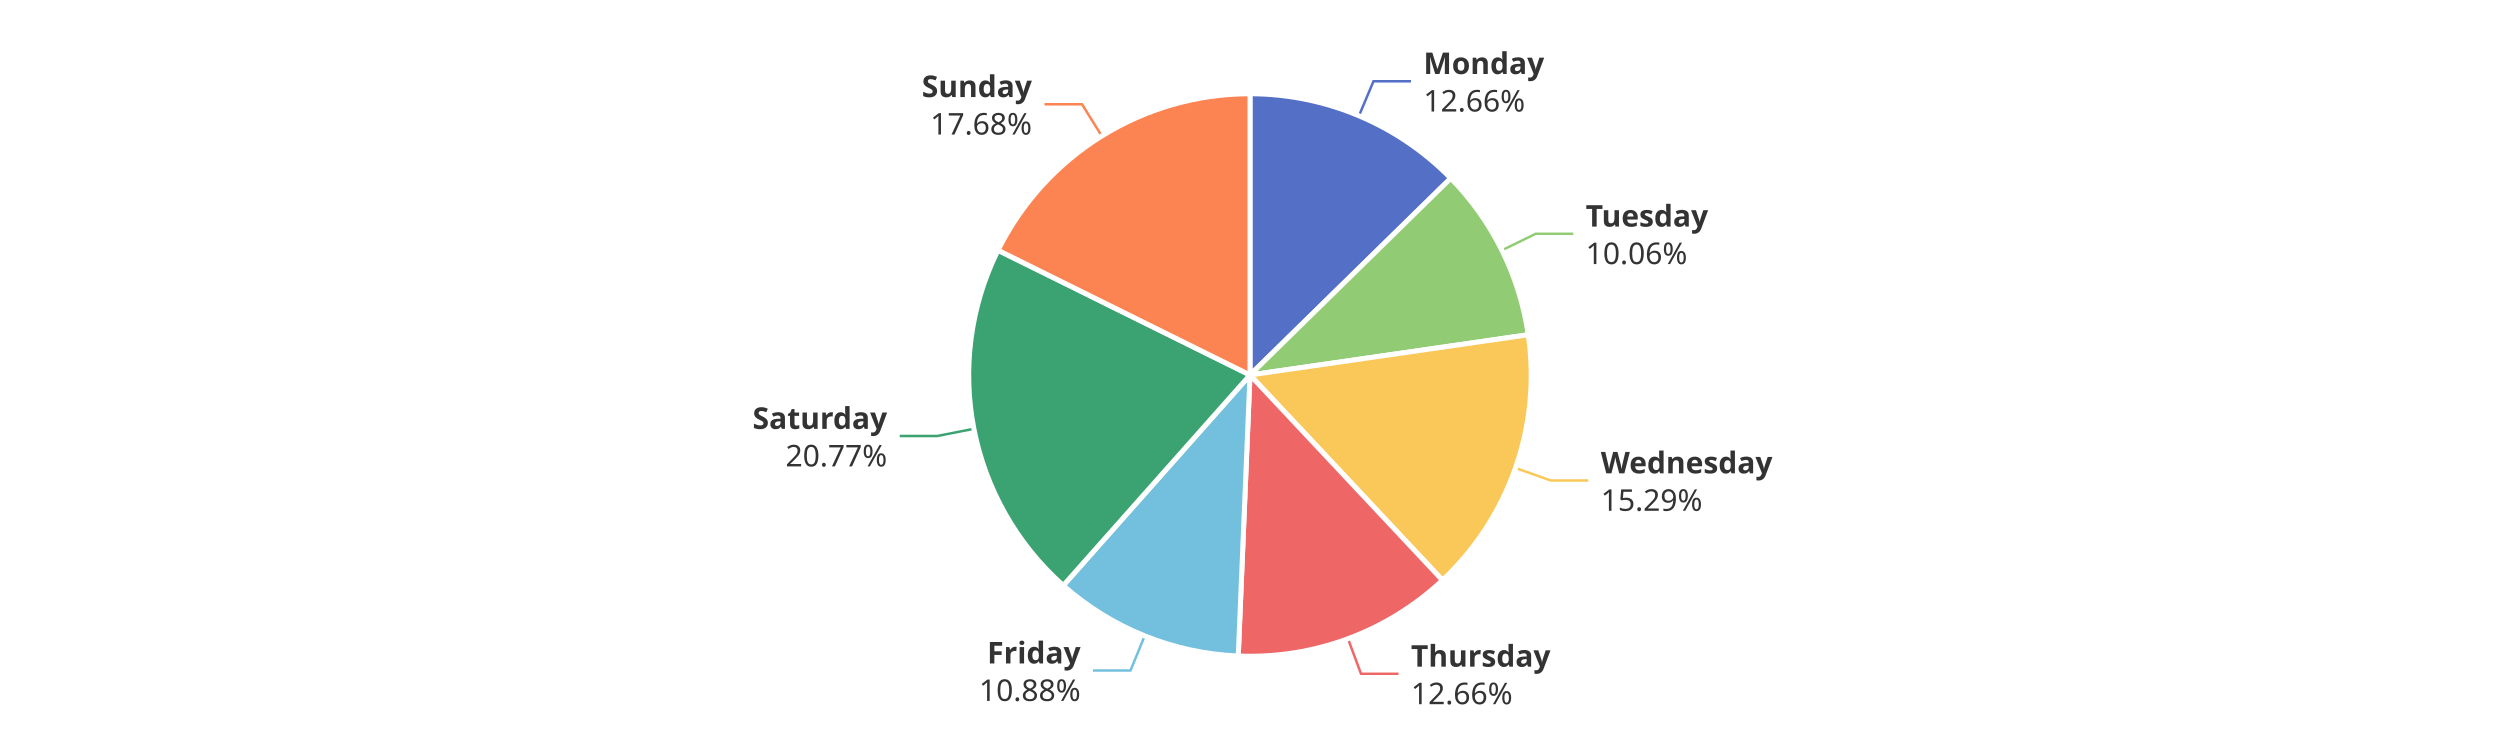
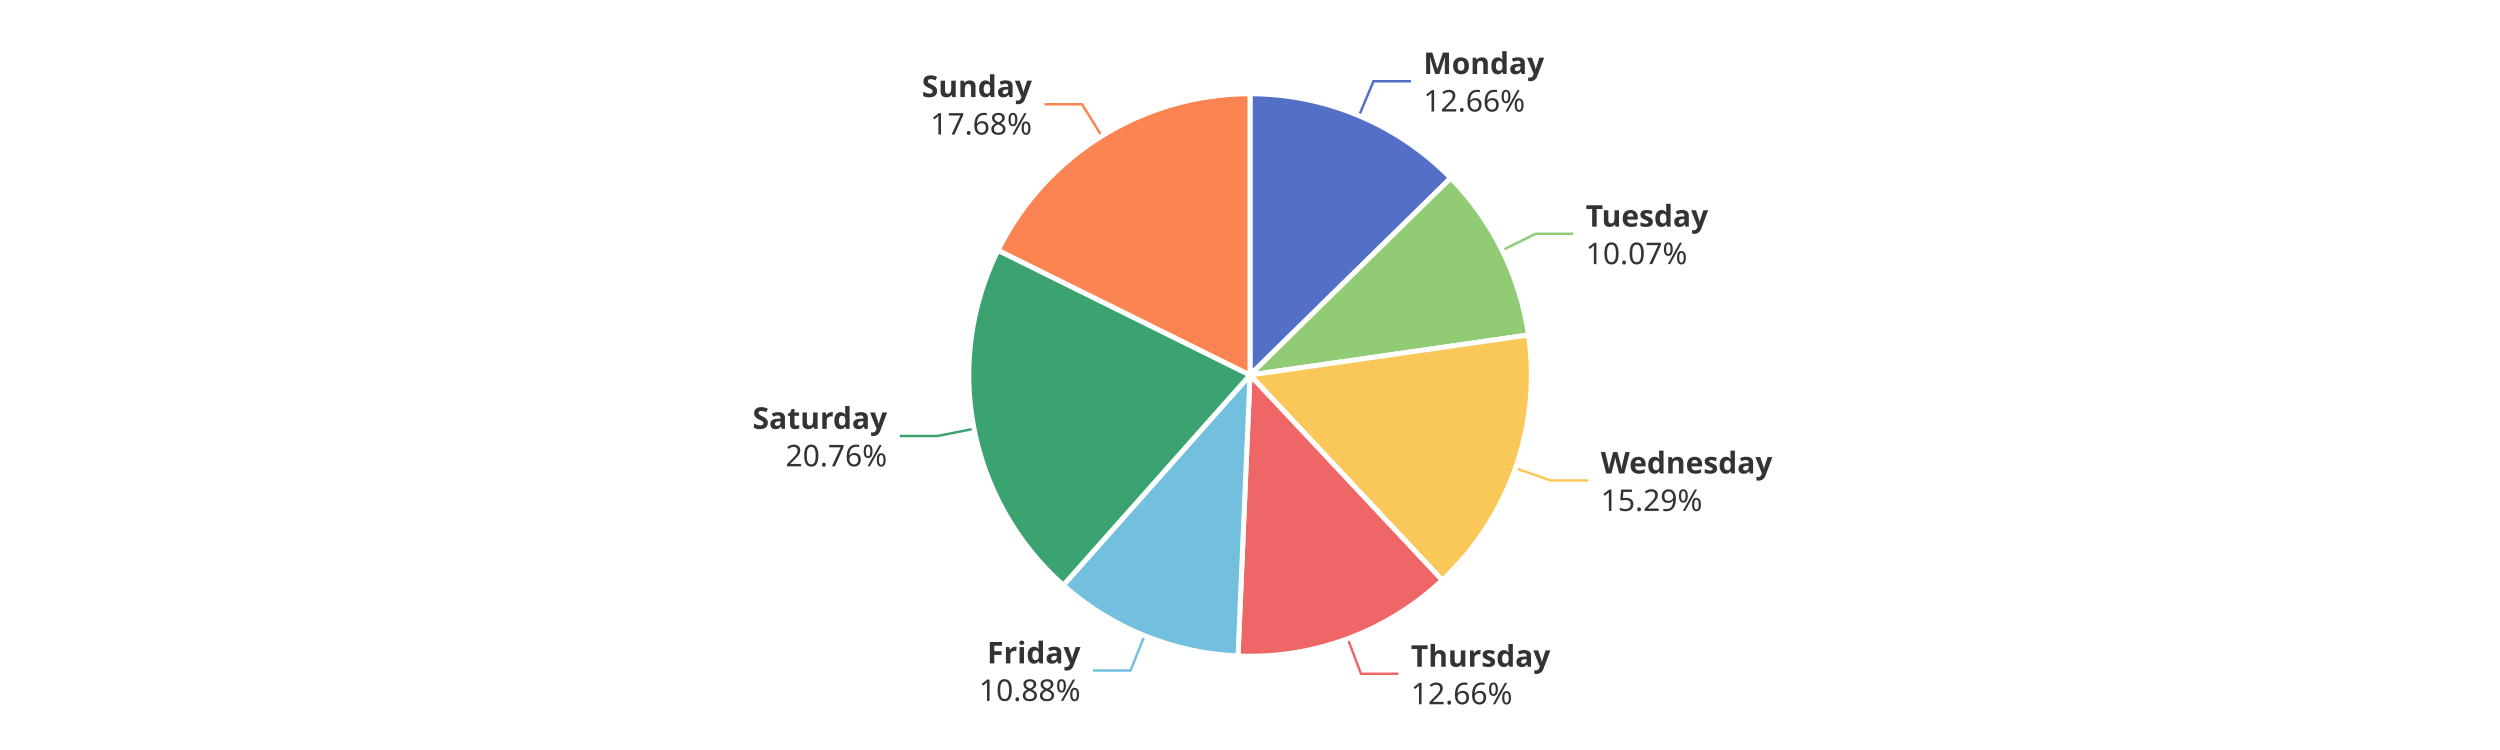
<svg xmlns="http://www.w3.org/2000/svg" width="1000" height="300" version="1.1" baseProfile="full" viewBox="0 0 1000 300">
  <rect width="1000" height="300" x="0" y="0" id="0" fill="#ffffff" />
  <polyline points="543.6 46.3 549.4 32.5 564.4 32.5" fill="none" stroke="#5470c6" />
-   <polyline points="600.8 100.1 614.3 93.5 629.3 93.5" fill="none" stroke="#91cc75" />
-   <polyline points="606.2 187.2 620.3 192.2 635.3 192.2" fill="none" stroke="#fac858" />
-   <polyline points="539.2 255.5 544.4 269.5 559.4 269.5" fill="none" stroke="#ee6666" />
-   <polyline points="457.9 254.3 452.2 268.2 437.2 268.2" fill="none" stroke="#73c0de" />
+   <polyline points="600.9 100.1 614.3 93.5 629.3 93.5" fill="none" stroke="#91cc75" />
+   <polyline points="606.2 187.3 620.3 192.2 635.3 192.2" fill="none" stroke="#fac858" />
+   <polyline points="539.1 255.5 544.4 269.5 559.4 269.5" fill="none" stroke="#ee6666" />
+   <polyline points="457.8 254.3 452.2 268.2 437.2 268.2" fill="none" stroke="#73c0de" />
  <polyline points="389.6 171.5 374.9 174.4 359.9 174.4" fill="none" stroke="#3ba272" />
  <polyline points="440.7 54.4 432.8 41.7 417.8 41.7" fill="none" stroke="#fc8452" />
-   <path d="M500 37.5A112.5 112.5 0 0 1 580.3 71.3L500 150Z" fill="#5470c6" stroke="#fff" stroke-width="2" stroke-linejoin="round" />
-   <path d="M580.3 71.3A112.5 112.5 0 0 1 611.3 133.9L500 150Z" fill="#91cc75" stroke="#fff" stroke-width="2" stroke-linejoin="round" />
-   <path d="M611.3 133.9A112.5 112.5 0 0 1 577 232.1L500 150Z" fill="#fac858" stroke="#fff" stroke-width="2" stroke-linejoin="round" />
-   <path d="M577 232.1A112.5 112.5 0 0 1 495.3 262.4L500 150Z" fill="#ee6666" stroke="#fff" stroke-width="2" stroke-linejoin="round" />
-   <path d="M495.3 262.4A112.5 112.5 0 0 1 425.3 234.2L500 150Z" fill="#73c0de" stroke="#fff" stroke-width="2" stroke-linejoin="round" />
-   <path d="M425.3 234.2A112.5 112.5 0 0 1 399.2 100.1L500 150Z" fill="#3ba272" stroke="#fff" stroke-width="2" stroke-linejoin="round" />
+   <path d="M500 37.5A112.5 112.5 0 0 1 580.3 71.2L500 150Z" fill="#5470c6" stroke="#fff" stroke-width="2" stroke-linejoin="round" />
+   <path d="M580.3 71.2A112.5 112.5 0 0 1 611.4 134L500 150Z" fill="#91cc75" stroke="#fff" stroke-width="2" stroke-linejoin="round" />
+   <path d="M611.4 134A112.5 112.5 0 0 1 576.9 232.1L500 150Z" fill="#fac858" stroke="#fff" stroke-width="2" stroke-linejoin="round" />
+   <path d="M576.9 232.1A112.5 112.5 0 0 1 495.2 262.4L500 150Z" fill="#ee6666" stroke="#fff" stroke-width="2" stroke-linejoin="round" />
+   <path d="M495.2 262.4A112.5 112.5 0 0 1 425.3 234.1L500 150Z" fill="#73c0de" stroke="#fff" stroke-width="2" stroke-linejoin="round" />
+   <path d="M425.3 234.1A112.5 112.5 0 0 1 399.2 100.1L500 150Z" fill="#3ba272" stroke="#fff" stroke-width="2" stroke-linejoin="round" />
  <path d="M399.2 100.1A112.5 112.5 0 0 1 500 37.5L500 150Z" fill="#fc8452" stroke="#fff" stroke-width="2" stroke-linejoin="round" />
-   <path d="M0 -15l42.8 0l0 30l-42.8 0Z" transform="translate(569.3836 32.4521)" fill="none" />
-   <text dominant-baseline="central" text-anchor="start" style="font-size:12px;font-family:sans-serif;font-weight:bold;" y="-7.5" transform="translate(569.3836 32.4521)" fill="#333" stroke="rgb(255,255,255)" stroke-width="2" paint-order="stroke" stroke-miterlimit="2">Monday</text>
-   <text dominant-baseline="central" text-anchor="start" style="font-size:12px;font-family:sans-serif;" y="7.5" transform="translate(569.3836 32.4521)" fill="#333" stroke="rgb(255,255,255)" stroke-width="2" paint-order="stroke" stroke-miterlimit="2">12.66%</text>
-   <path d="M0 -15l46.2 0l0 30l-46.2 0Z" transform="translate(634.2862 93.4765)" fill="none" />
-   <text dominant-baseline="central" text-anchor="start" style="font-size:12px;font-family:sans-serif;font-weight:bold;" y="-7.5" transform="translate(634.2862 93.4765)" fill="#333" stroke="rgb(255,255,255)" stroke-width="2" paint-order="stroke" stroke-miterlimit="2">Tuesday</text>
-   <text dominant-baseline="central" text-anchor="start" style="font-size:12px;font-family:sans-serif;" y="7.5" transform="translate(634.2862 93.4765)" fill="#333" stroke="rgb(255,255,255)" stroke-width="2" paint-order="stroke" stroke-miterlimit="2">10.06%</text>
-   <path d="M0 -15l63.6 0l0 30l-63.6 0Z" transform="translate(640.3243 192.17)" fill="none" />
-   <text dominant-baseline="central" text-anchor="start" style="font-size:12px;font-family:sans-serif;font-weight:bold;" y="-7.5" transform="translate(640.3243 192.17)" fill="#333" stroke="rgb(255,255,255)" stroke-width="2" paint-order="stroke" stroke-miterlimit="2">Wednesday</text>
-   <text dominant-baseline="central" text-anchor="start" style="font-size:12px;font-family:sans-serif;" y="7.5" transform="translate(640.3243 192.17)" fill="#333" stroke="rgb(255,255,255)" stroke-width="2" paint-order="stroke" stroke-miterlimit="2">15.29%</text>
-   <path d="M0 -15l50.2 0l0 30l-50.2 0Z" transform="translate(564.3929 269.5221)" fill="none" />
-   <text dominant-baseline="central" text-anchor="start" style="font-size:12px;font-family:sans-serif;font-weight:bold;" y="-7.5" transform="translate(564.3929 269.5221)" fill="#333" stroke="rgb(255,255,255)" stroke-width="2" paint-order="stroke" stroke-miterlimit="2">Thursday</text>
-   <text dominant-baseline="central" text-anchor="start" style="font-size:12px;font-family:sans-serif;" y="7.5" transform="translate(564.3929 269.5221)" fill="#333" stroke="rgb(255,255,255)" stroke-width="2" paint-order="stroke" stroke-miterlimit="2">12.66%</text>
-   <path d="M-40.9 -15l40.9 0l0 30l-40.9 0Z" transform="translate(432.2459 268.2193)" fill="none" />
-   <text dominant-baseline="central" text-anchor="end" style="font-size:12px;font-family:sans-serif;font-weight:bold;" y="-7.5" transform="translate(432.2459 268.2193)" fill="#333" stroke="rgb(255,255,255)" stroke-width="2" paint-order="stroke" stroke-miterlimit="2">Friday</text>
-   <text dominant-baseline="central" text-anchor="end" style="font-size:12px;font-family:sans-serif;" y="7.5" transform="translate(432.2459 268.2193)" fill="#333" stroke="rgb(255,255,255)" stroke-width="2" paint-order="stroke" stroke-miterlimit="2">10.88%</text>
-   <path d="M-48.2 -15l48.2 0l0 30l-48.2 0Z" transform="translate(354.857 174.4024)" fill="none" />
-   <text dominant-baseline="central" text-anchor="end" style="font-size:12px;font-family:sans-serif;font-weight:bold;" y="-7.5" transform="translate(354.857 174.4024)" fill="#333" stroke="rgb(255,255,255)" stroke-width="2" paint-order="stroke" stroke-miterlimit="2">Saturday</text>
-   <text dominant-baseline="central" text-anchor="end" style="font-size:12px;font-family:sans-serif;" y="7.5" transform="translate(354.857 174.4024)" fill="#333" stroke="rgb(255,255,255)" stroke-width="2" paint-order="stroke" stroke-miterlimit="2">20.77%</text>
-   <path d="M-40.9 -15l40.9 0l0 30l-40.9 0Z" transform="translate(412.7678 41.6668)" fill="none" />
-   <text dominant-baseline="central" text-anchor="end" style="font-size:12px;font-family:sans-serif;font-weight:bold;" y="-7.5" transform="translate(412.7678 41.6668)" fill="#333" stroke="rgb(255,255,255)" stroke-width="2" paint-order="stroke" stroke-miterlimit="2">Sunday</text>
-   <text dominant-baseline="central" text-anchor="end" style="font-size:12px;font-family:sans-serif;" y="7.5" transform="translate(412.7678 41.6668)" fill="#333" stroke="rgb(255,255,255)" stroke-width="2" paint-order="stroke" stroke-miterlimit="2">17.68%</text>
+   <path d="M0 -15l42.8 0l0 30l-42.8 0Z" transform="translate(569.3789 32.4501)" fill="none" />
+   <text dominant-baseline="central" text-anchor="start" style="font-size:12px;font-family:sans-serif;font-weight:bold;" y="-7.5" transform="translate(569.3789 32.4501)" fill="#333" stroke="rgb(255,255,255)" stroke-width="2" paint-order="stroke" stroke-miterlimit="2">Monday</text>
+   <text dominant-baseline="central" text-anchor="start" style="font-size:12px;font-family:sans-serif;" y="7.5" transform="translate(569.3789 32.4501)" fill="#333" stroke="rgb(255,255,255)" stroke-width="2" paint-order="stroke" stroke-miterlimit="2">12.66%</text>
+   <path d="M0 -15l46.2 0l0 30l-46.2 0Z" transform="translate(634.2977 93.4997)" fill="none" />
+   <text dominant-baseline="central" text-anchor="start" style="font-size:12px;font-family:sans-serif;font-weight:bold;" y="-7.5" transform="translate(634.2977 93.4997)" fill="#333" stroke="rgb(255,255,255)" stroke-width="2" paint-order="stroke" stroke-miterlimit="2">Tuesday</text>
+   <text dominant-baseline="central" text-anchor="start" style="font-size:12px;font-family:sans-serif;" y="7.5" transform="translate(634.2977 93.4997)" fill="#333" stroke="rgb(255,255,255)" stroke-width="2" paint-order="stroke" stroke-miterlimit="2">10.07%</text>
+   <path d="M0 -15l63.6 0l0 30l-63.6 0Z" transform="translate(640.3059 192.2226)" fill="none" />
+   <text dominant-baseline="central" text-anchor="start" style="font-size:12px;font-family:sans-serif;font-weight:bold;" y="-7.5" transform="translate(640.3059 192.2226)" fill="#333" stroke="rgb(255,255,255)" stroke-width="2" paint-order="stroke" stroke-miterlimit="2">Wednesday</text>
+   <text dominant-baseline="central" text-anchor="start" style="font-size:12px;font-family:sans-serif;" y="7.5" transform="translate(640.3059 192.2226)" fill="#333" stroke="rgb(255,255,255)" stroke-width="2" paint-order="stroke" stroke-miterlimit="2">15.29%</text>
+   <path d="M0 -15l50.2 0l0 30l-50.2 0Z" transform="translate(564.3511 269.5376)" fill="none" />
+   <text dominant-baseline="central" text-anchor="start" style="font-size:12px;font-family:sans-serif;font-weight:bold;" y="-7.5" transform="translate(564.3511 269.5376)" fill="#333" stroke="rgb(255,255,255)" stroke-width="2" paint-order="stroke" stroke-miterlimit="2">Thursday</text>
+   <text dominant-baseline="central" text-anchor="start" style="font-size:12px;font-family:sans-serif;" y="7.5" transform="translate(564.3511 269.5376)" fill="#333" stroke="rgb(255,255,255)" stroke-width="2" paint-order="stroke" stroke-miterlimit="2">12.66%</text>
+   <path d="M-40.9 -15l40.9 0l0 30l-40.9 0Z" transform="translate(432.2133 268.2061)" fill="none" />
+   <text dominant-baseline="central" text-anchor="end" style="font-size:12px;font-family:sans-serif;font-weight:bold;" y="-7.5" transform="translate(432.2133 268.2061)" fill="#333" stroke="rgb(255,255,255)" stroke-width="2" paint-order="stroke" stroke-miterlimit="2">Friday</text>
+   <text dominant-baseline="central" text-anchor="end" style="font-size:12px;font-family:sans-serif;" y="7.5" transform="translate(432.2133 268.2061)" fill="#333" stroke="rgb(255,255,255)" stroke-width="2" paint-order="stroke" stroke-miterlimit="2">10.88%</text>
+   <path d="M-48.2 -15l48.2 0l0 30l-48.2 0Z" transform="translate(354.8527 174.3803)" fill="none" />
+   <text dominant-baseline="central" text-anchor="end" style="font-size:12px;font-family:sans-serif;font-weight:bold;" y="-7.5" transform="translate(354.8527 174.3803)" fill="#333" stroke="rgb(255,255,255)" stroke-width="2" paint-order="stroke" stroke-miterlimit="2">Saturday</text>
+   <text dominant-baseline="central" text-anchor="end" style="font-size:12px;font-family:sans-serif;" y="7.5" transform="translate(354.8527 174.3803)" fill="#333" stroke="rgb(255,255,255)" stroke-width="2" paint-order="stroke" stroke-miterlimit="2">20.76%</text>
+   <path d="M-40.9 -15l40.9 0l0 30l-40.9 0Z" transform="translate(412.7738 41.6631)" fill="none" />
+   <text dominant-baseline="central" text-anchor="end" style="font-size:12px;font-family:sans-serif;font-weight:bold;" y="-7.5" transform="translate(412.7738 41.6631)" fill="#333" stroke="rgb(255,255,255)" stroke-width="2" paint-order="stroke" stroke-miterlimit="2">Sunday</text>
+   <text dominant-baseline="central" text-anchor="end" style="font-size:12px;font-family:sans-serif;" y="7.5" transform="translate(412.7738 41.6631)" fill="#333" stroke="rgb(255,255,255)" stroke-width="2" paint-order="stroke" stroke-miterlimit="2">17.68%</text>
</svg>
